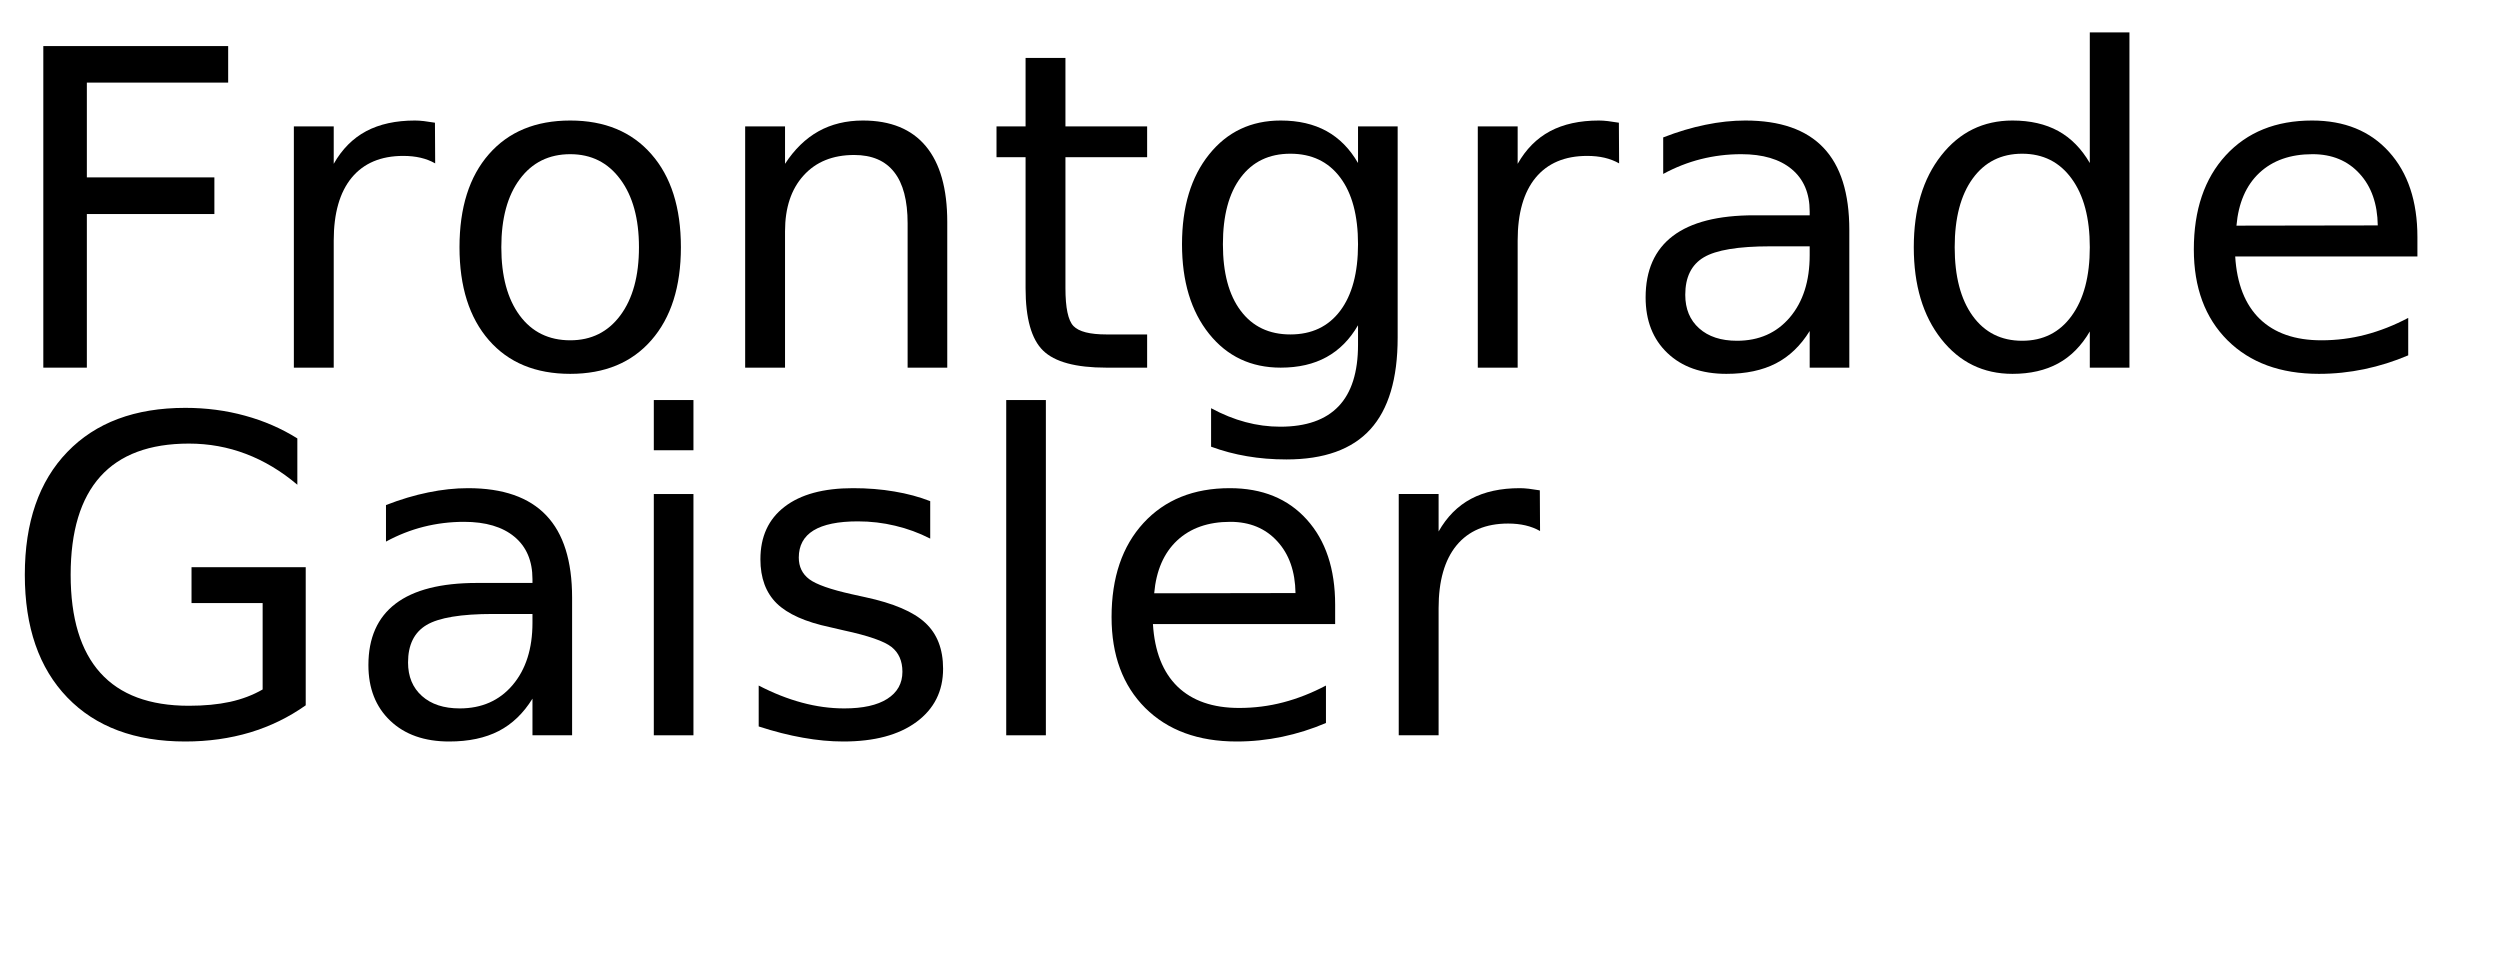
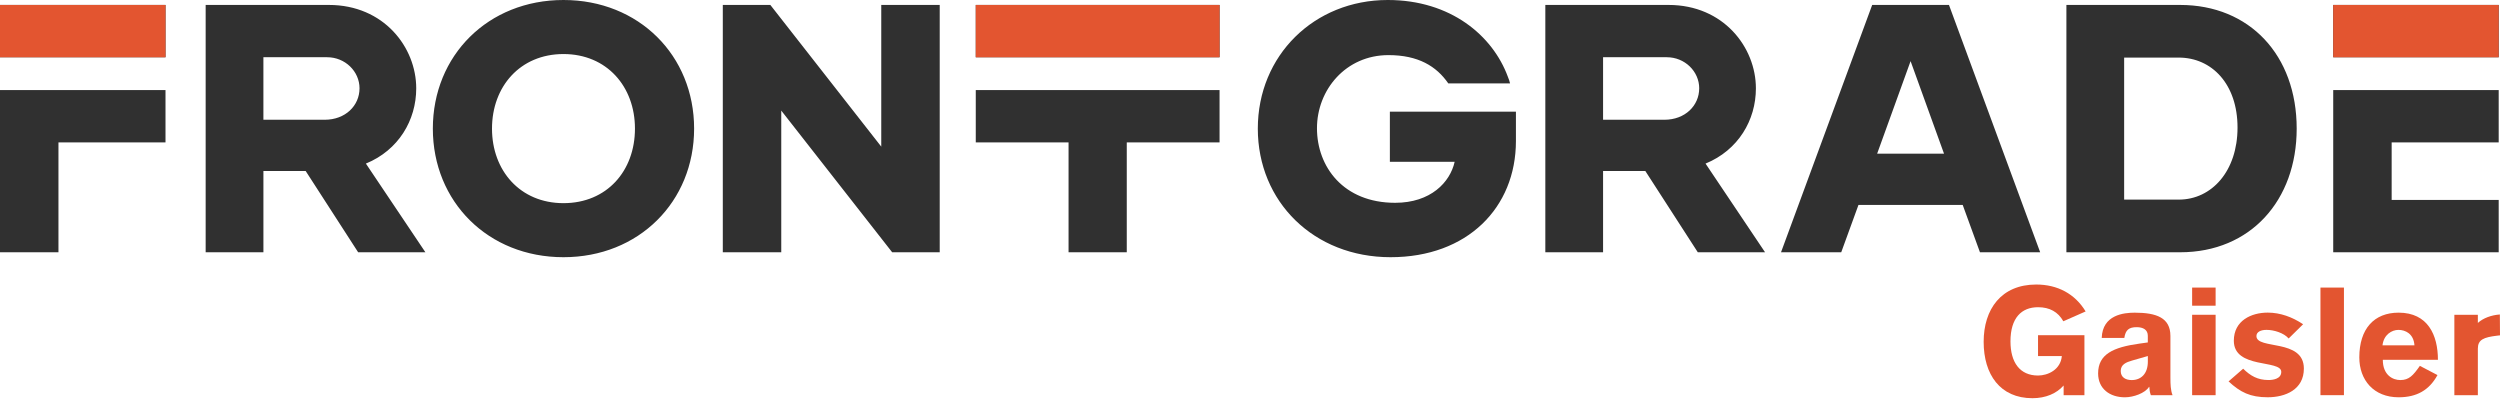
- <svg xmlns="http://www.w3.org/2000/svg" xmlns:xlink="http://www.w3.org/1999/xlink" width="340" height="130" viewBox="0 0 340 130">
-   <defs>
-     <g>
-       <g id="glyph-0-0">
-         <path d="M 5.891 -43.734 L 31.031 -43.734 L 31.031 -38.766 L 11.812 -38.766 L 11.812 -25.875 L 29.156 -25.875 L 29.156 -20.891 L 11.812 -20.891 L 11.812 0 L 5.891 0 Z M 5.891 -43.734 " />
-       </g>
-       <g id="glyph-0-1">
-         <path d="M 24.672 -27.781 C 24.066 -28.125 23.406 -28.379 22.688 -28.547 C 21.977 -28.711 21.191 -28.797 20.328 -28.797 C 17.285 -28.797 14.945 -27.805 13.312 -25.828 C 11.688 -23.848 10.875 -21 10.875 -17.281 L 10.875 0 L 5.453 0 L 5.453 -32.812 L 10.875 -32.812 L 10.875 -27.719 C 12 -29.707 13.469 -31.188 15.281 -32.156 C 17.102 -33.125 19.316 -33.609 21.922 -33.609 C 22.285 -33.609 22.691 -33.582 23.141 -33.531 C 23.586 -33.477 24.086 -33.406 24.641 -33.312 Z M 24.672 -27.781 " />
-       </g>
-       <g id="glyph-0-2">
-         <path d="M 18.375 -29.031 C 15.477 -29.031 13.191 -27.898 11.516 -25.641 C 9.836 -23.391 9 -20.301 9 -16.375 C 9 -12.445 9.832 -9.352 11.5 -7.094 C 13.164 -4.844 15.457 -3.719 18.375 -3.719 C 21.238 -3.719 23.508 -4.848 25.188 -7.109 C 26.875 -9.379 27.719 -12.469 27.719 -16.375 C 27.719 -20.258 26.875 -23.336 25.188 -25.609 C 23.508 -27.891 21.238 -29.031 18.375 -29.031 Z M 18.375 -33.609 C 23.062 -33.609 26.738 -32.082 29.406 -29.031 C 32.082 -25.988 33.422 -21.77 33.422 -16.375 C 33.422 -11.008 32.082 -6.797 29.406 -3.734 C 26.738 -0.68 23.062 0.844 18.375 0.844 C 13.664 0.844 9.977 -0.68 7.312 -3.734 C 4.645 -6.797 3.312 -11.008 3.312 -16.375 C 3.312 -21.77 4.645 -25.988 7.312 -29.031 C 9.977 -32.082 13.664 -33.609 18.375 -33.609 Z M 18.375 -33.609 " />
-       </g>
-       <g id="glyph-0-3">
-         <path d="M 32.938 -19.812 L 32.938 0 L 27.547 0 L 27.547 -19.625 C 27.547 -22.727 26.938 -25.051 25.719 -26.594 C 24.508 -28.145 22.695 -28.922 20.281 -28.922 C 17.363 -28.922 15.066 -27.988 13.391 -26.125 C 11.711 -24.27 10.875 -21.742 10.875 -18.547 L 10.875 0 L 5.453 0 L 5.453 -32.812 L 10.875 -32.812 L 10.875 -27.719 C 12.156 -29.688 13.672 -31.16 15.422 -32.141 C 17.172 -33.117 19.188 -33.609 21.469 -33.609 C 25.238 -33.609 28.094 -32.441 30.031 -30.109 C 31.969 -27.773 32.938 -24.344 32.938 -19.812 Z M 32.938 -19.812 " />
-       </g>
-       <g id="glyph-0-4">
-         <path d="M 10.984 -42.125 L 10.984 -32.812 L 22.094 -32.812 L 22.094 -28.625 L 10.984 -28.625 L 10.984 -10.812 C 10.984 -8.133 11.348 -6.414 12.078 -5.656 C 12.816 -4.895 14.305 -4.516 16.547 -4.516 L 22.094 -4.516 L 22.094 0 L 16.547 0 C 12.391 0 9.52 -0.773 7.938 -2.328 C 6.352 -3.879 5.562 -6.707 5.562 -10.812 L 5.562 -28.625 L 1.609 -28.625 L 1.609 -32.812 L 5.562 -32.812 L 5.562 -42.125 Z M 10.984 -42.125 " />
-       </g>
-       <g id="glyph-0-5">
-         <path d="M 27.25 -16.781 C 27.25 -20.688 26.441 -23.711 24.828 -25.859 C 23.211 -28.016 20.953 -29.094 18.047 -29.094 C 15.16 -29.094 12.91 -28.016 11.297 -25.859 C 9.68 -23.711 8.875 -20.688 8.875 -16.781 C 8.875 -12.895 9.68 -9.879 11.297 -7.734 C 12.91 -5.586 15.16 -4.516 18.047 -4.516 C 20.953 -4.516 23.211 -5.586 24.828 -7.734 C 26.441 -9.879 27.25 -12.895 27.25 -16.781 Z M 32.641 -4.078 C 32.641 1.516 31.398 5.672 28.922 8.391 C 26.441 11.117 22.641 12.484 17.516 12.484 C 15.617 12.484 13.832 12.336 12.156 12.047 C 10.477 11.766 8.848 11.332 7.266 10.75 L 7.266 5.516 C 8.848 6.367 10.41 7 11.953 7.406 C 13.492 7.82 15.066 8.031 16.672 8.031 C 20.203 8.031 22.848 7.102 24.609 5.25 C 26.367 3.406 27.25 0.617 27.25 -3.109 L 27.25 -5.766 C 26.133 -3.836 24.707 -2.395 22.969 -1.438 C 21.227 -0.477 19.148 0 16.734 0 C 12.703 0 9.457 -1.531 7 -4.594 C 4.539 -7.664 3.312 -11.727 3.312 -16.781 C 3.312 -21.863 4.539 -25.938 7 -29 C 9.457 -32.07 12.703 -33.609 16.734 -33.609 C 19.148 -33.609 21.227 -33.129 22.969 -32.172 C 24.707 -31.211 26.133 -29.766 27.25 -27.828 L 27.25 -32.812 L 32.641 -32.812 Z M 32.641 -4.078 " />
-       </g>
-       <g id="glyph-0-6">
-         <path d="M 20.562 -16.5 C 16.207 -16.5 13.191 -16 11.516 -15 C 9.836 -14 9 -12.301 9 -9.906 C 9 -7.988 9.629 -6.469 10.891 -5.344 C 12.148 -4.219 13.863 -3.656 16.031 -3.656 C 19.02 -3.656 21.414 -4.711 23.219 -6.828 C 25.02 -8.953 25.922 -11.773 25.922 -15.297 L 25.922 -16.5 Z M 31.312 -18.719 L 31.312 0 L 25.922 0 L 25.922 -4.984 C 24.691 -2.992 23.16 -1.523 21.328 -0.578 C 19.492 0.367 17.25 0.844 14.594 0.844 C 11.227 0.844 8.555 -0.098 6.578 -1.984 C 4.598 -3.867 3.609 -6.391 3.609 -9.547 C 3.609 -13.242 4.844 -16.031 7.312 -17.906 C 9.781 -19.781 13.469 -20.719 18.375 -20.719 L 25.922 -20.719 L 25.922 -21.234 C 25.922 -23.723 25.102 -25.645 23.469 -27 C 21.844 -28.352 19.555 -29.031 16.609 -29.031 C 14.734 -29.031 12.906 -28.805 11.125 -28.359 C 9.352 -27.91 7.645 -27.238 6 -26.344 L 6 -31.312 C 7.977 -32.082 9.895 -32.656 11.75 -33.031 C 13.602 -33.414 15.41 -33.609 17.172 -33.609 C 21.91 -33.609 25.453 -32.375 27.797 -29.906 C 30.141 -27.445 31.312 -23.719 31.312 -18.719 Z M 31.312 -18.719 " />
-       </g>
-       <g id="glyph-0-7">
-         <path d="M 27.25 -27.828 L 27.25 -45.594 L 32.641 -45.594 L 32.641 0 L 27.25 0 L 27.25 -4.922 C 26.113 -2.973 24.68 -1.523 22.953 -0.578 C 21.223 0.367 19.148 0.844 16.734 0.844 C 12.766 0.844 9.535 -0.734 7.047 -3.891 C 4.555 -7.055 3.312 -11.219 3.312 -16.375 C 3.312 -21.531 4.555 -25.691 7.047 -28.859 C 9.535 -32.023 12.766 -33.609 16.734 -33.609 C 19.148 -33.609 21.223 -33.133 22.953 -32.188 C 24.68 -31.238 26.113 -29.785 27.25 -27.828 Z M 8.875 -16.375 C 8.875 -12.414 9.688 -9.305 11.312 -7.047 C 12.945 -4.785 15.191 -3.656 18.047 -3.656 C 20.898 -3.656 23.145 -4.785 24.781 -7.047 C 26.426 -9.305 27.25 -12.414 27.25 -16.375 C 27.25 -20.344 26.426 -23.453 24.781 -25.703 C 23.145 -27.961 20.898 -29.094 18.047 -29.094 C 15.191 -29.094 12.945 -27.961 11.312 -25.703 C 9.688 -23.453 8.875 -20.344 8.875 -16.375 Z M 8.875 -16.375 " />
-       </g>
-       <g id="glyph-0-8">
-         <path d="M 33.719 -17.75 L 33.719 -15.125 L 8.938 -15.125 C 9.164 -11.406 10.281 -8.57 12.281 -6.625 C 14.289 -4.688 17.082 -3.719 20.656 -3.719 C 22.727 -3.719 24.734 -3.973 26.672 -4.484 C 28.617 -4.992 30.551 -5.754 32.469 -6.766 L 32.469 -1.672 C 30.531 -0.848 28.547 -0.223 26.516 0.203 C 24.484 0.629 22.422 0.844 20.328 0.844 C 15.098 0.844 10.953 -0.676 7.891 -3.719 C 4.836 -6.77 3.312 -10.891 3.312 -16.078 C 3.312 -21.453 4.758 -25.719 7.656 -28.875 C 10.562 -32.031 14.473 -33.609 19.391 -33.609 C 23.805 -33.609 27.297 -32.188 29.859 -29.344 C 32.43 -26.5 33.719 -22.633 33.719 -17.75 Z M 28.328 -19.344 C 28.285 -22.289 27.457 -24.641 25.844 -26.391 C 24.238 -28.148 22.109 -29.031 19.453 -29.031 C 16.441 -29.031 14.031 -28.18 12.219 -26.484 C 10.414 -24.785 9.379 -22.395 9.109 -19.312 Z M 28.328 -19.344 " />
-       </g>
-       <g id="glyph-0-9">
-         <path d="M 35.719 -6.234 L 35.719 -17.984 L 26.047 -17.984 L 26.047 -22.859 L 41.578 -22.859 L 41.578 -4.078 C 39.285 -2.453 36.766 -1.223 34.016 -0.391 C 31.266 0.43 28.328 0.844 25.203 0.844 C 18.359 0.844 13.008 -1.148 9.156 -5.141 C 5.301 -9.141 3.375 -14.703 3.375 -21.828 C 3.375 -28.973 5.301 -34.539 9.156 -38.531 C 13.008 -42.531 18.359 -44.531 25.203 -44.531 C 28.047 -44.531 30.75 -44.176 33.312 -43.469 C 35.883 -42.77 38.258 -41.738 40.438 -40.375 L 40.438 -34.078 C 38.25 -35.93 35.922 -37.328 33.453 -38.266 C 30.992 -39.203 28.406 -39.672 25.688 -39.672 C 20.344 -39.672 16.328 -38.176 13.641 -35.188 C 10.953 -32.195 9.609 -27.742 9.609 -21.828 C 9.609 -15.93 10.953 -11.488 13.641 -8.5 C 16.328 -5.508 20.344 -4.016 25.688 -4.016 C 27.781 -4.016 29.645 -4.191 31.281 -4.547 C 32.926 -4.91 34.406 -5.473 35.719 -6.234 Z M 35.719 -6.234 " />
-       </g>
-       <g id="glyph-0-10">
-         <path d="M 5.656 -32.812 L 11.047 -32.812 L 11.047 0 L 5.656 0 Z M 5.656 -45.594 L 11.047 -45.594 L 11.047 -38.766 L 5.656 -38.766 Z M 5.656 -45.594 " />
-       </g>
-       <g id="glyph-0-11">
-         <path d="M 26.578 -31.844 L 26.578 -26.75 C 25.047 -27.531 23.457 -28.113 21.812 -28.5 C 20.176 -28.895 18.484 -29.094 16.734 -29.094 C 14.055 -29.094 12.047 -28.68 10.703 -27.859 C 9.367 -27.035 8.703 -25.805 8.703 -24.172 C 8.703 -22.922 9.18 -21.938 10.141 -21.219 C 11.098 -20.508 13.02 -19.832 15.906 -19.188 L 17.75 -18.781 C 21.582 -17.957 24.301 -16.797 25.906 -15.297 C 27.52 -13.805 28.328 -11.723 28.328 -9.047 C 28.328 -6.004 27.117 -3.594 24.703 -1.812 C 22.297 -0.039 18.984 0.844 14.766 0.844 C 13.004 0.844 11.172 0.672 9.266 0.328 C 7.367 -0.004 5.363 -0.516 3.25 -1.203 L 3.25 -6.766 C 5.238 -5.734 7.203 -4.957 9.141 -4.438 C 11.078 -3.914 12.992 -3.656 14.891 -3.656 C 17.422 -3.656 19.367 -4.086 20.734 -4.953 C 22.109 -5.828 22.797 -7.055 22.797 -8.641 C 22.797 -10.109 22.301 -11.234 21.312 -12.016 C 20.32 -12.797 18.16 -13.547 14.828 -14.266 L 12.953 -14.703 C 9.609 -15.41 7.191 -16.488 5.703 -17.938 C 4.223 -19.395 3.484 -21.395 3.484 -23.938 C 3.484 -27.02 4.578 -29.398 6.766 -31.078 C 8.953 -32.766 12.055 -33.609 16.078 -33.609 C 18.078 -33.609 19.953 -33.457 21.703 -33.156 C 23.461 -32.863 25.086 -32.426 26.578 -31.844 Z M 26.578 -31.844 " />
-       </g>
-       <g id="glyph-0-12">
-         <path d="M 5.656 -45.594 L 11.047 -45.594 L 11.047 0 L 5.656 0 Z M 5.656 -45.594 " />
-       </g>
-     </g>
-   </defs>
-   <g fill="rgb(0%, 0%, 0%)" fill-opacity="1">
-     <use xlink:href="#glyph-0-0" x="0" y="50" />
-     <use xlink:href="#glyph-0-1" x="34.512" y="50" />
-     <use xlink:href="#glyph-0-2" x="59.18" y="50" />
-     <use xlink:href="#glyph-0-3" x="95.889" y="50" />
-     <use xlink:href="#glyph-0-4" x="133.916" y="50" />
-     <use xlink:href="#glyph-0-5" x="157.441" y="50" />
-     <use xlink:href="#glyph-0-1" x="195.527" y="50" />
-     <use xlink:href="#glyph-0-6" x="220.195" y="50" />
-     <use xlink:href="#glyph-0-7" x="256.963" y="50" />
-     <use xlink:href="#glyph-0-8" x="295.049" y="50" />
-   </g>
-   <g fill="rgb(0%, 0%, 0%)" fill-opacity="1">
-     <use xlink:href="#glyph-0-9" x="0" y="100" />
-     <use xlink:href="#glyph-0-6" x="46.494" y="100" />
-     <use xlink:href="#glyph-0-10" x="83.262" y="100" />
-     <use xlink:href="#glyph-0-11" x="99.932" y="100" />
-     <use xlink:href="#glyph-0-12" x="131.191" y="100" />
-     <use xlink:href="#glyph-0-8" x="147.861" y="100" />
-     <use xlink:href="#glyph-0-1" x="184.775" y="100" />
-   </g>
+ <svg xmlns="http://www.w3.org/2000/svg" width="175" height="28" viewBox="0 0 175 28" fill="none">
+   <path d="M11.585 4.009H0V0.346H11.585V4.009ZM163.325 0.346V4.009H174.909V0.346H163.325ZM68.304 4.009H85.369V0.346H68.304V4.009ZM68.304 9.966H74.799V17.659H78.874V9.966H85.369V6.305H68.304V9.966ZM0 6.305V17.659H4.092V9.966H11.585V6.305H0ZM163.325 17.659H174.909V13.994H167.416V9.966H174.909V6.305H163.325V17.659ZM25.612 11.451L29.778 17.659H25.07L21.397 11.97H18.439V17.659H14.396V0.346H23.023C26.869 0.346 29.136 3.314 29.136 6.183C29.136 8.409 27.904 10.511 25.612 11.451ZM25.167 6.183C25.167 4.996 24.157 4.006 22.9 4.006H18.438V8.383H22.727C24.181 8.383 25.166 7.394 25.166 6.182L25.167 6.183ZM48.588 9.002C48.588 14.121 44.718 18.004 39.443 18.004C34.168 18.004 30.299 14.121 30.299 9.002C30.299 3.883 34.168 0 39.443 0C44.718 0 48.588 3.883 48.588 9.002ZM44.447 9.002C44.447 6.059 42.475 3.783 39.443 3.783C36.411 3.783 34.44 6.059 34.44 9.002C34.44 11.945 36.411 14.221 39.443 14.221C42.475 14.221 44.447 11.97 44.447 9.002ZM61.688 10.264L53.924 0.346H50.596V17.659H54.688V7.741L62.452 17.659H65.78V0.346H61.688V10.264ZM119.388 11.451L123.554 17.659H118.846L115.173 11.97H112.215V17.659H108.173V0.346H116.8C120.645 0.346 122.913 3.314 122.913 6.183C122.913 8.409 121.681 10.511 119.388 11.451ZM118.945 6.183C118.945 4.996 117.934 4.006 116.677 4.006H112.215V8.383H116.504C117.958 8.383 118.944 7.394 118.944 6.182L118.945 6.183ZM136.428 0.346L142.812 17.659H138.597L137.389 14.344H130.093L128.886 17.659H124.671L131.053 0.346H136.427H136.428ZM136.082 10.758L133.741 4.279L131.399 10.758H136.082ZM160.768 9.002C160.768 14.023 157.539 17.659 152.61 17.659H144.648V0.346H152.61C157.466 0.346 160.768 3.858 160.768 9.003V9.002ZM156.627 8.928C156.627 5.886 154.828 4.031 152.511 4.031H148.69V13.973H152.511C154.828 13.973 156.627 11.97 156.627 8.928ZM97.29 11.328H101.825C101.505 12.762 100.149 14.196 97.659 14.196C94.037 14.196 92.188 11.673 92.188 8.977C92.188 6.282 94.209 3.858 97.191 3.858C99.272 3.858 100.547 4.63 101.381 5.839H105.704C105.671 5.699 105.622 5.541 105.548 5.367C104.488 2.498 101.556 0 97.143 0C91.992 0 88.047 3.883 88.047 9.002C88.047 14.121 91.966 18.004 97.34 18.004C102.713 18.004 106.115 14.542 106.115 9.867V7.815H97.291V11.327L97.29 11.328Z" fill="#303030" />
+   <path d="M11.585 0.346H0V4.009H11.585V0.346Z" fill="#E35530" />
+   <path d="M85.369 0.346H68.304V4.009H85.369V0.346Z" fill="#E35530" />
+   <path d="M174.909 0.346H163.325V4.009H174.909V0.346Z" fill="#E35530" />
+   <path d="M144.434 22.489C144.065 21.833 143.474 21.505 142.662 21.505C141.513 21.505 140.733 22.245 140.733 23.896C140.733 25.367 141.387 26.287 142.662 26.287C143.348 26.287 144.243 25.885 144.329 24.923H142.662V23.462H145.91V27.662H144.454V26.985C143.959 27.545 143.199 27.874 142.272 27.874C140.005 27.874 138.856 26.213 138.856 23.927C138.856 21.641 140.089 19.917 142.536 19.917C144.022 19.917 145.245 20.562 145.994 21.801L144.434 22.489Z" fill="#E35530" />
+   <path d="M151.93 26.488C151.93 26.879 151.941 27.314 152.078 27.663H150.559C150.485 27.462 150.464 27.282 150.453 27.081H150.432C150.158 27.525 149.335 27.811 148.745 27.811C147.68 27.811 146.868 27.208 146.868 26.139C146.868 24.785 147.943 24.308 149.747 24.055L150.347 23.971V23.505C150.347 23.082 150.02 22.902 149.567 22.902C149.029 22.902 148.787 23.093 148.703 23.654H147.121C147.174 22.035 148.671 21.887 149.431 21.887C150.96 21.887 151.929 22.247 151.929 23.516V26.489L151.93 26.488ZM150.349 24.922L149.242 25.24C148.83 25.357 148.451 25.515 148.451 25.97C148.451 26.424 148.809 26.605 149.221 26.605C149.864 26.605 150.349 26.171 150.349 25.314V24.922Z" fill="#E35530" />
+   <path d="M153.449 21.399V20.13H155.093V21.399H153.449ZM155.093 22.034V27.663H153.449V22.034H155.093Z" fill="#E35530" />
+   <path d="M160.207 23.695C159.869 23.303 159.173 23.091 158.657 23.091C158.245 23.091 157.95 23.239 157.95 23.525C157.95 24.498 161.271 23.683 161.271 25.799C161.271 27.281 159.964 27.809 158.741 27.809C157.518 27.809 156.822 27.46 155.999 26.698L157.022 25.809C157.527 26.306 158.033 26.602 158.793 26.602C159.077 26.602 159.689 26.538 159.689 26.031C159.689 25.153 156.368 25.851 156.368 23.851C156.368 22.434 157.601 21.883 158.741 21.883C159.616 21.883 160.459 22.19 161.218 22.697L160.207 23.692V23.695Z" fill="#E35530" />
+   <path d="M162.432 27.662V20.13H164.076V27.662H162.432Z" fill="#E35530" />
+   <path d="M166.797 25.186C166.797 26.265 167.504 26.604 168.02 26.604C168.632 26.604 168.916 26.287 169.391 25.61L170.624 26.255C170.045 27.313 169.169 27.81 167.904 27.81C166.163 27.81 165.152 26.604 165.152 25.018C165.152 23.018 166.185 21.886 167.904 21.886C169.949 21.886 170.655 23.452 170.655 25.187H166.796L166.797 25.186ZM169.011 24.171C168.958 23.357 168.368 23.092 167.893 23.092C167.418 23.092 166.86 23.431 166.775 24.171H169.011Z" fill="#E35530" />
+   <path d="M171.805 22.034H173.45V22.605C173.819 22.267 174.398 22.055 174.99 22.013L175 23.474L174.82 23.494C173.84 23.611 173.45 23.78 173.45 24.404V27.663H171.805V22.034Z" fill="#E35530" />
</svg>
